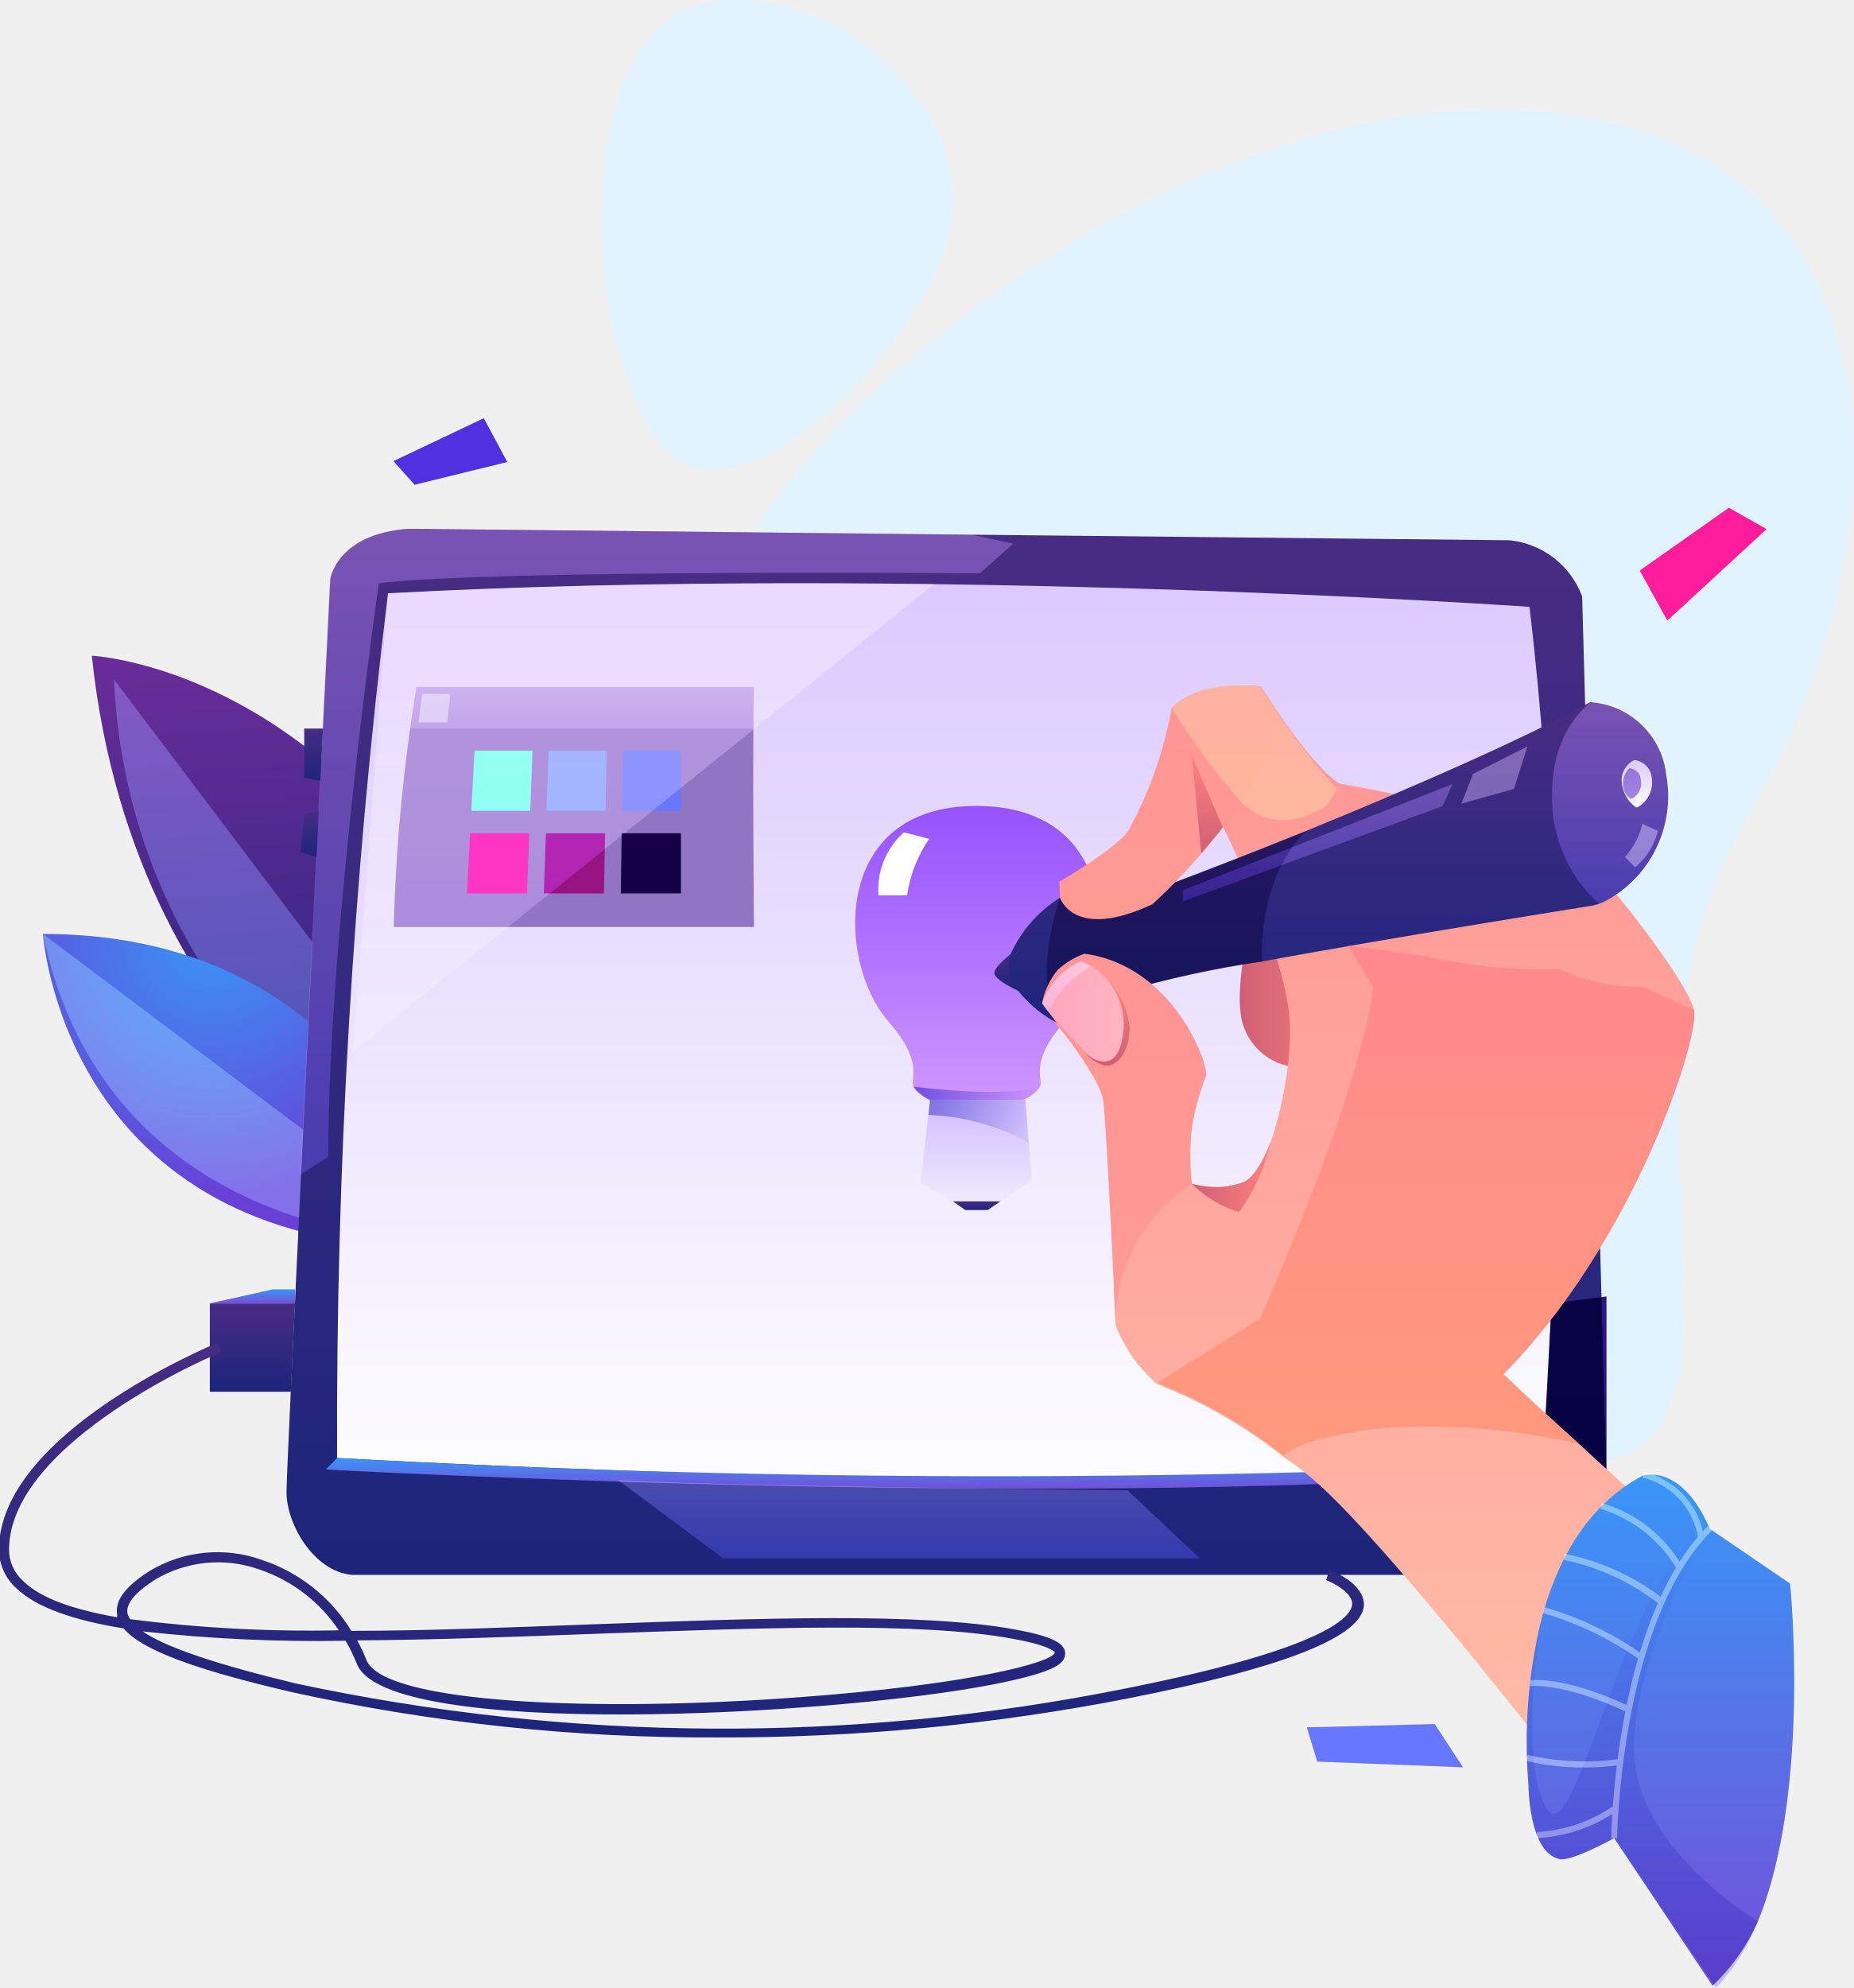
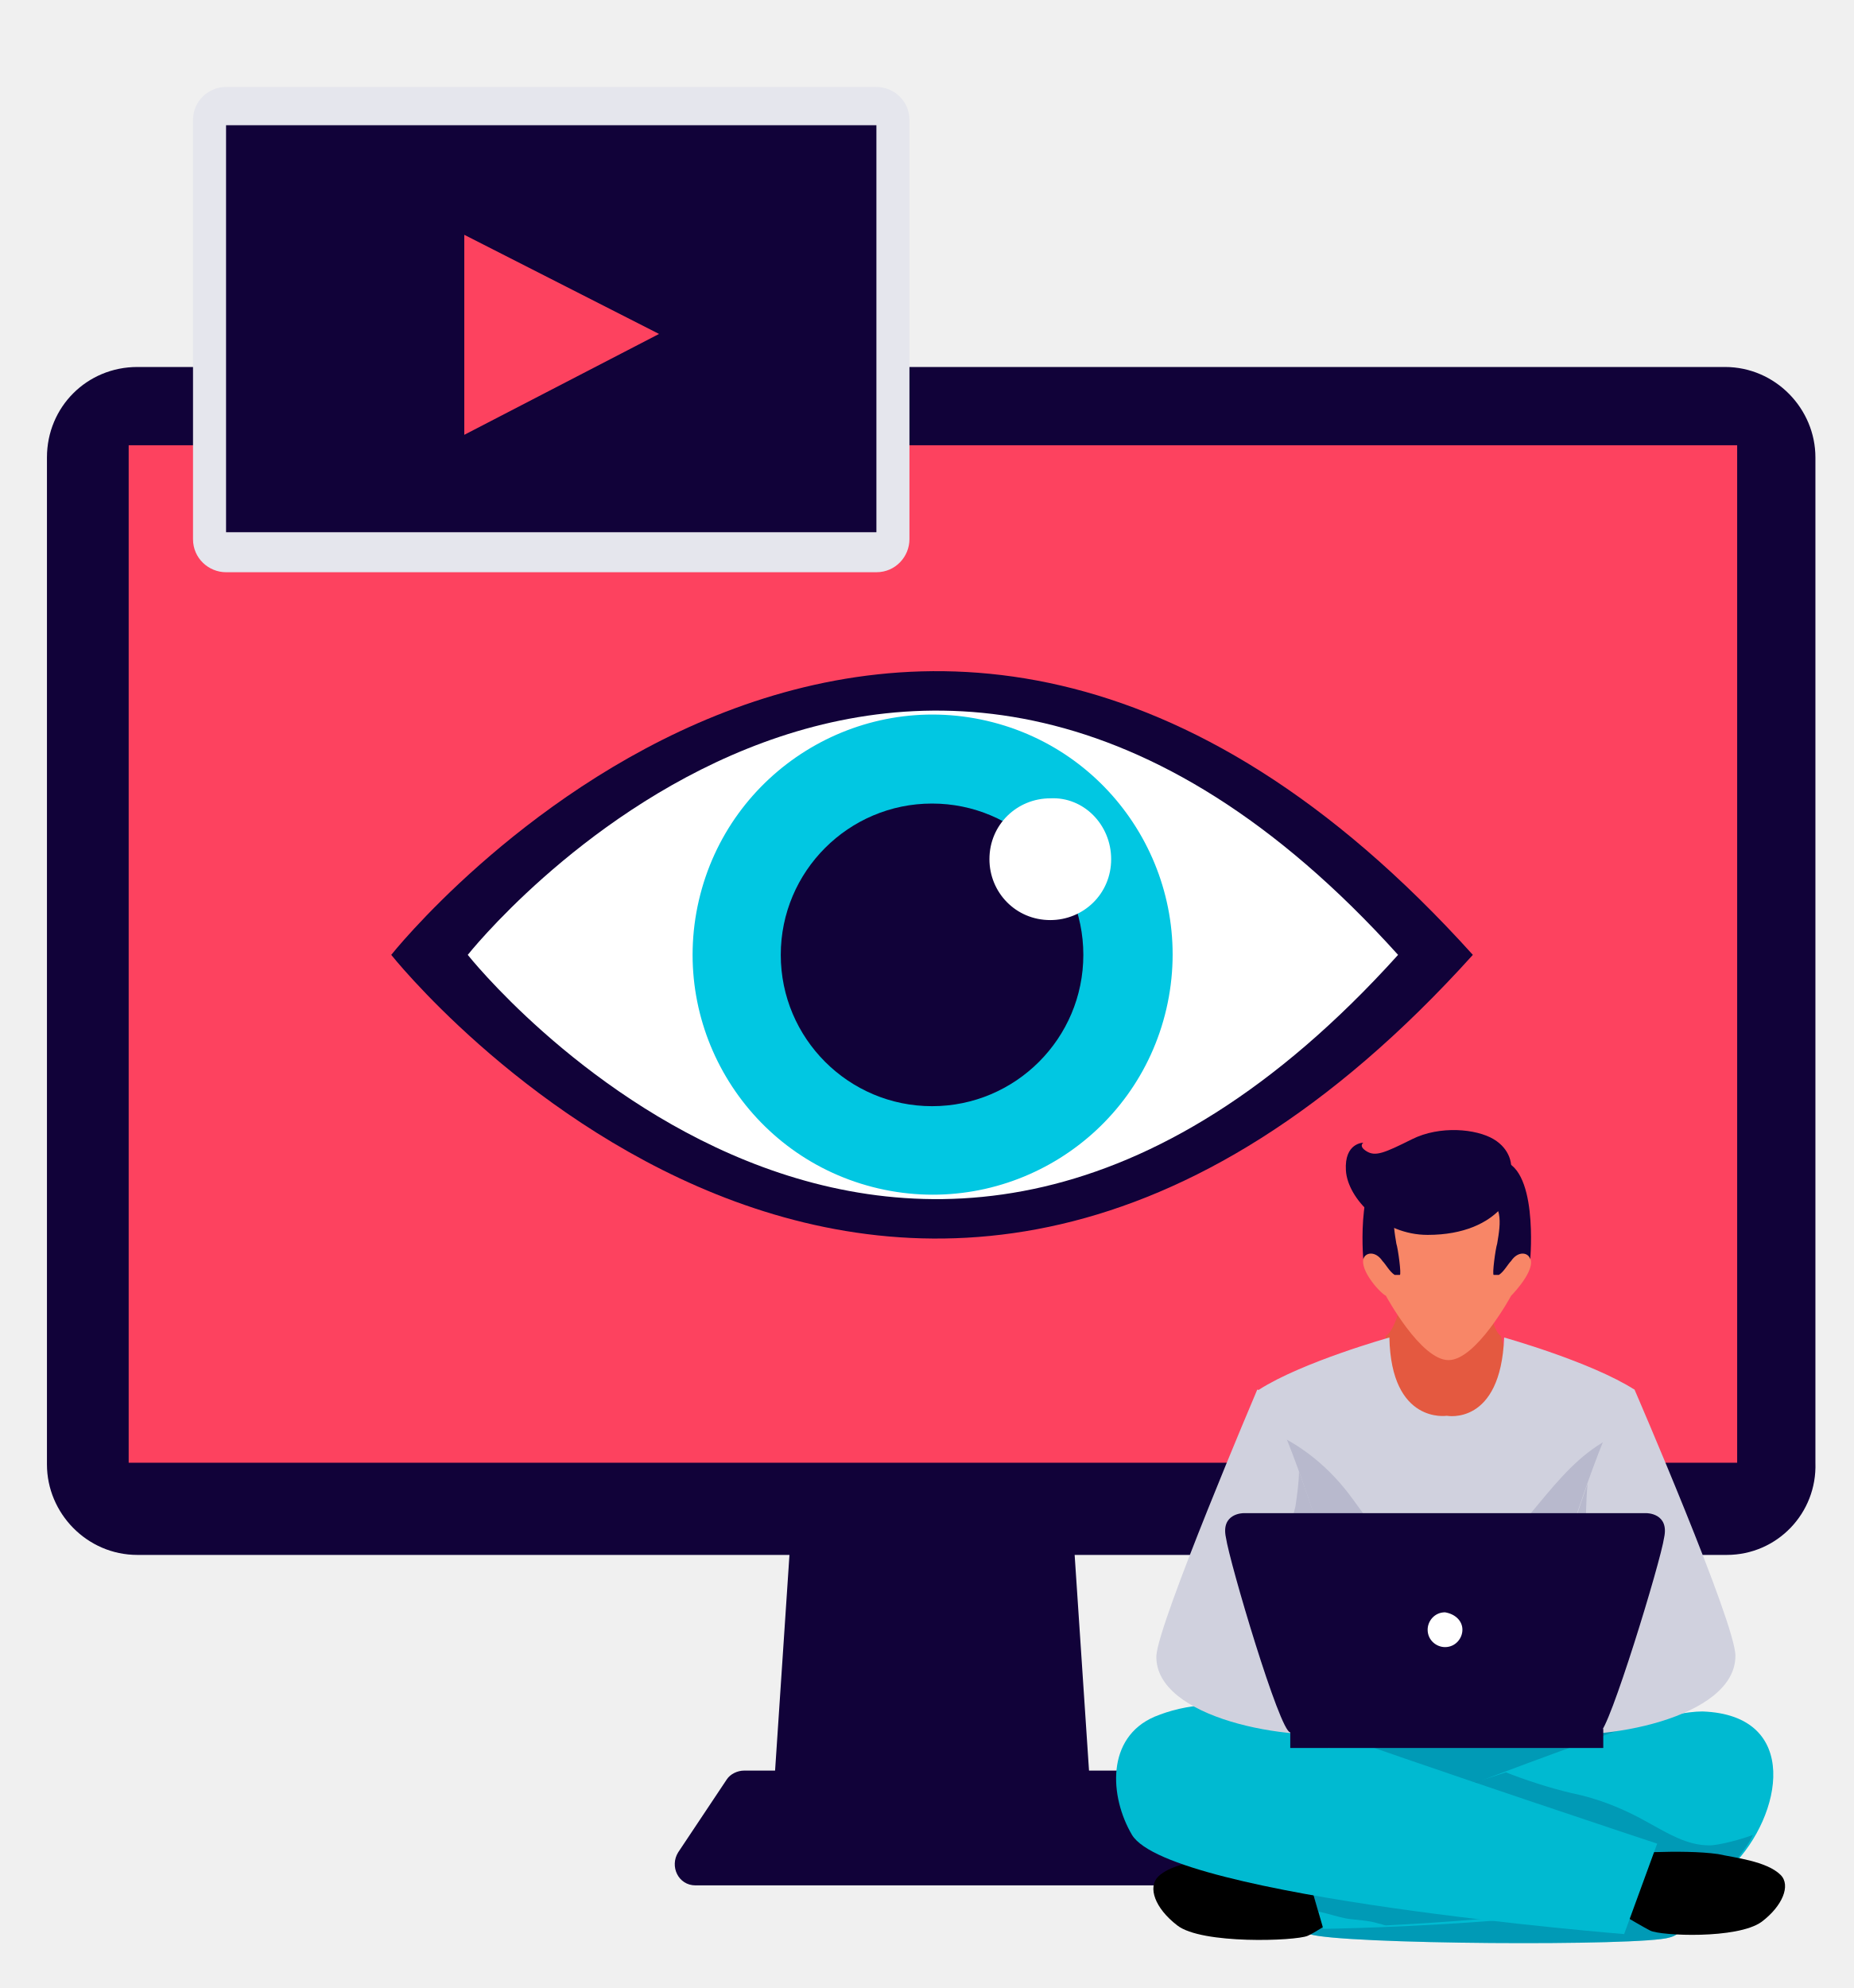
- <svg xmlns="http://www.w3.org/2000/svg" xmlns:xlink="http://www.w3.org/1999/xlink" viewBox="0 0 106.63 114.33">
-   <defs>
-     <style>.cls-1{isolation:isolate;}.cls-2{fill:#e1f3ff;}.cls-3{fill:url(#Áåçûìÿííûé_ãðàäèåíò_49);}.cls-4{fill:#bde0ff;}.cls-11,.cls-13,.cls-22,.cls-23,.cls-24,.cls-4,.cls-44,.cls-45,.cls-47,.cls-51,.cls-52,.cls-53{mix-blend-mode:soft-light;}.cls-5{fill:url(#Áåçûìÿííûé_ãðàäèåíò_29);}.cls-6{fill:url(#Áåçûìÿííûé_ãðàäèåíò_93);}.cls-7{fill:url(#Áåçûìÿííûé_ãðàäèåíò_103);}.cls-8{fill:url(#Áåçûìÿííûé_ãðàäèåíò_93-2);}.cls-9{fill:#361488;}.cls-29,.cls-37,.cls-41,.cls-49,.cls-9{mix-blend-mode:multiply;}.cls-10{fill:url(#Áåçûìÿííûé_ãðàäèåíò_93-3);}.cls-11{fill:url(#Áåçûìÿííûé_ãðàäèåíò_264);}.cls-12{fill:url(#Áåçûìÿííûé_ãðàäèåíò_96);}.cls-13{fill:url(#Áåçûìÿííûé_ãðàäèåíò_264-2);}.cls-14{fill:url(#Áåçûìÿííûé_ãðàäèåíò_96-2);}.cls-15{fill:#9275c2;}.cls-16{fill:#6effe8;}.cls-17{fill:#839fff;}.cls-18{fill:#6877ff;}.cls-19{fill:#ff1d9c;}.cls-20{fill:#981382;}.cls-21{fill:#140047;}.cls-22{fill:url(#Áåçûìÿííûé_ãðàäèåíò_264-3);}.cls-23,.cls-28{fill:#fff;}.cls-24{fill:url(#Áåçûìÿííûé_ãðàäèåíò_264-4);}.cls-25{fill:url(#Áåçûìÿííûé_ãðàäèåíò_104);}.cls-26{fill:url(#Áåçûìÿííûé_ãðàäèåíò_72);}.cls-27{fill:url(#Áåçûìÿííûé_ãðàäèåíò_93-4);}.cls-29{fill:url(#Áåçûìÿííûé_ãðàäèåíò_92);}.cls-30{fill:url(#Áåçûìÿííûé_ãðàäèåíò_93-5);}.cls-31{fill:url(#Áåçûìÿííûé_ãðàäèåíò_93-6);}.cls-32{fill:#4f31e0;}.cls-33{fill:url(#Áåçûìÿííûé_ãðàäèåíò_77);}.cls-34{fill:url(#Áåçûìÿííûé_ãðàäèåíò_93-7);}.cls-35{fill:url(#Áåçûìÿííûé_ãðàäèåíò_71);}.cls-36{fill:url(#Áåçûìÿííûé_ãðàäèåíò_93-8);}.cls-37{fill:#9a7ab3;}.cls-37,.cls-49{opacity:0.86;}.cls-38{fill:url(#Áåçûìÿííûé_ãðàäèåíò_98);}.cls-39{fill:url(#Áåçûìÿííûé_ãðàäèåíò_98-2);}.cls-40{fill:url(#Áåçûìÿííûé_ãðàäèåíò_96-3);}.cls-41{opacity:0.5;fill:url(#Áåçûìÿííûé_ãðàäèåíò_92-2);}.cls-42{fill:url(#Áåçûìÿííûé_ãðàäèåíò_80);}.cls-43{fill:url(#Áåçûìÿííûé_ãðàäèåíò_77-2);}.cls-44{fill:url(#Áåçûìÿííûé_ãðàäèåíò_264-5);}.cls-45{fill:url(#Áåçûìÿííûé_ãðàäèåíò_264-6);}.cls-46{fill:url(#Áåçûìÿííûé_ãðàäèåíò_77-3);}.cls-47{fill:url(#Áåçûìÿííûé_ãðàäèåíò_264-7);}.cls-48{fill:url(#Áåçûìÿííûé_ãðàäèåíò_103-2);}.cls-49{fill:#9a7ad9;}.cls-50{fill:url(#Áåçûìÿííûé_ãðàäèåíò_77-4);}.cls-51{fill:url(#Áåçûìÿííûé_ãðàäèåíò_264-8);}.cls-53{fill:#e1d197;}</style>
-     <linearGradient id="Áåçûìÿííûé_ãðàäèåíò_49" x1="-27.07" y1="53.76" x2="-27.07" y2="20.83" gradientTransform="translate(49.78 17.35) rotate(-4.21)" gradientUnits="userSpaceOnUse">
-       <stop offset="0" stop-color="#1c257b" />
-       <stop offset="1" stop-color="#6a2c9a" />
-     </linearGradient>
-     <radialGradient id="Áåçûìÿííûé_ãðàäèåíò_29" cx="128.8" cy="48.77" r="15.09" gradientTransform="matrix(-0.98, 0.18, 0.18, 0.98, 136.43, -13.9)" gradientUnits="userSpaceOnUse">
-       <stop offset="0" stop-color="#3996f7" />
-       <stop offset="1" stop-color="#6840d5" />
-     </radialGradient>
-     <linearGradient id="Áåçûìÿííûé_ãðàäèåíò_93" x1="61.16" y1="93.88" x2="61.16" y2="33.72" gradientUnits="userSpaceOnUse">
-       <stop offset="0" stop-color="#1c257b" />
-       <stop offset="1" stop-color="#482c83" />
-     </linearGradient>
-     <linearGradient id="Áåçûìÿííûé_ãðàäèåíò_103" x1="61.15" y1="88.41" x2="61.15" y2="36.83" gradientUnits="userSpaceOnUse">
-       <stop offset="0" stop-color="#fdfdff" />
-       <stop offset="1" stop-color="#dbcaff" />
-     </linearGradient>
-     <linearGradient id="Áåçûìÿííûé_ãðàäèåíò_93-2" x1="14.52" y1="80.04" x2="14.52" y2="74.96" xlink:href="#Áåçûìÿííûé_ãðàäèåíò_93" />
-     <linearGradient id="Áåçûìÿííûé_ãðàäèåíò_93-3" x1="45.9" y1="103.21" x2="45.9" y2="80.52" xlink:href="#Áåçûìÿííûé_ãðàäèåíò_93" />
-     <linearGradient id="Áåçûìÿííûé_ãðàäèåíò_264" x1="44.54" y1="70.85" x2="44.54" y2="33.72" gradientUnits="userSpaceOnUse">
-       <stop offset="0" stop-color="#b9acf4" />
-       <stop offset="1" stop-color="#e1d1f5" />
-     </linearGradient>
-     <linearGradient id="Áåçûìÿííûé_ãðàäèåíò_96" x1="60.83" y1="88.89" x2="60.83" y2="87.14" gradientUnits="userSpaceOnUse">
-       <stop offset="0" stop-color="#744fd8" />
-       <stop offset="1" stop-color="#3996f7" />
-     </linearGradient>
-     <linearGradient id="Áåçûìÿííûé_ãðàäèåíò_264-2" x1="59.01" y1="92.92" x2="59.01" y2="88.41" xlink:href="#Áåçûìÿííûé_ãðàäèåíò_264" />
-     <linearGradient id="Áåçûìÿííûé_ãðàäèåíò_96-2" x1="14.52" y1="74.96" x2="14.52" y2="74.15" xlink:href="#Áåçûìÿííûé_ãðàäèåíò_96" />
-     <linearGradient id="Áåçûìÿííûé_ãðàäèåíò_264-3" x1="33.48" y1="41.9" x2="33.48" y2="39.51" xlink:href="#Áåçûìÿííûé_ãðàäèåíò_264" />
-     <linearGradient id="Áåçûìÿííûé_ãðàäèåíò_264-4" x1="43.74" y1="63.8" x2="43.74" y2="36.84" xlink:href="#Áåçûìÿííûé_ãðàäèåíò_264" />
-     <linearGradient id="Áåçûìÿííûé_ãðàäèåíò_104" x1="56.15" y1="69.09" x2="56.15" y2="63.25" gradientUnits="userSpaceOnUse">
-       <stop offset="0" stop-color="#efeaff" />
-       <stop offset="1" stop-color="#d1bbff" />
-     </linearGradient>
-     <linearGradient id="Áåçûìÿííûé_ãðàäèåíò_72" x1="62.92" y1="66.54" x2="62.92" y2="49.64" gradientUnits="userSpaceOnUse">
-       <stop offset="0" stop-color="#cf95ff" />
-       <stop offset="1" stop-color="#9552ff" />
-     </linearGradient>
-     <linearGradient id="Áåçûìÿííûé_ãðàäèåíò_93-4" x1="56.17" y1="69.59" x2="56.17" y2="69.09" xlink:href="#Áåçûìÿííûé_ãðàäèåíò_93" />
-     <linearGradient id="Áåçûìÿííûé_ãðàäèåíò_92" x1="59.26" y1="67.37" x2="66.48" y2="67.37" gradientUnits="userSpaceOnUse">
-       <stop offset="0" stop-color="#8b8be0" />
-       <stop offset="1" stop-color="#fff" />
-     </linearGradient>
-     <linearGradient id="Áåçûìÿííûé_ãðàäèåíò_93-5" x1="18.04" y1="44.9" x2="18.04" y2="41.9" xlink:href="#Áåçûìÿííûé_ãðàäèåíò_93" />
-     <linearGradient id="Áåçûìÿííûé_ãðàäèåíò_93-6" x1="17.82" y1="49.29" x2="17.82" y2="46.63" xlink:href="#Áåçûìÿííûé_ãðàäèåíò_93" />
-     <linearGradient id="Áåçûìÿííûé_ãðàäèåíò_77" x1="78.04" y1="58.3" x2="84.89" y2="58.3" gradientUnits="userSpaceOnUse">
-       <stop offset="0" stop-color="#cf6074" />
-       <stop offset="1" stop-color="#ff817f" />
-     </linearGradient>
-     <linearGradient id="Áåçûìÿííûé_ãðàäèåíò_93-7" x1="64.62" y1="60.31" x2="64.62" y2="58.01" xlink:href="#Áåçûìÿííûé_ãðàäèåíò_93" />
-     <linearGradient id="Áåçûìÿííûé_ãðàäèåíò_71" x1="86.81" y1="116.9" x2="86.81" y2="42.73" gradientUnits="userSpaceOnUse">
-       <stop offset="0.02" stop-color="#ffc2a9" />
-       <stop offset="1" stop-color="#ff9595" />
-     </linearGradient>
-     <linearGradient id="Áåçûìÿííûé_ãðàäèåíò_93-8" x1="83.73" y1="62.81" x2="83.73" y2="43.63" xlink:href="#Áåçûìÿííûé_ãðàäèåíò_93" />
-     <linearGradient id="Áåçûìÿííûé_ãðàäèåíò_98" x1="74.03" y1="56.15" x2="74.03" y2="42.7" gradientUnits="userSpaceOnUse">
-       <stop offset="0.02" stop-color="#ff9a93" />
-       <stop offset="1" stop-color="#ff9595" />
-     </linearGradient>
-     <linearGradient id="Áåçûìÿííûé_ãðàäèåíò_98-2" x1="71.38" y1="79.18" x2="71.38" y2="58.13" xlink:href="#Áåçûìÿííûé_ãðàäèåíò_98" />
-     <linearGradient id="Áåçûìÿííûé_ãðàäèåíò_96-3" x1="102.24" y1="117.49" x2="102.24" y2="88.03" xlink:href="#Áåçûìÿííûé_ãðàäèåíò_96" />
-     <linearGradient id="Áåçûìÿííûé_ãðàäèåíò_92-2" x1="101.19" y1="117.62" x2="101.19" y2="91.15" xlink:href="#Áåçûìÿííûé_ãðàäèåíò_92" />
-     <linearGradient id="Áåçûìÿííûé_ãðàäèåíò_80" x1="88.73" y1="87.05" x2="88.73" y2="57.72" gradientUnits="userSpaceOnUse">
-       <stop offset="0.02" stop-color="#ff997c" />
-       <stop offset="1" stop-color="#ff898e" />
-     </linearGradient>
-     <linearGradient id="Áåçûìÿííûé_ãðàäèåíò_77-2" x1="75.28" y1="70.91" x2="79.86" y2="70.91" xlink:href="#Áåçûìÿííûé_ãðàäèåíò_77" />
-     <linearGradient id="Áåçûìÿííûé_ãðàäèåíò_264-5" x1="66.66" y1="61.51" x2="71.38" y2="61.51" xlink:href="#Áåçûìÿííûé_ãðàäèåíò_264" />
-     <linearGradient id="Áåçûìÿííûé_ãðàäèåíò_264-6" x1="68.08" y1="61.46" x2="68.08" y2="58.59" xlink:href="#Áåçûìÿííûé_ãðàäèåíò_264" />
-     <linearGradient id="Áåçûìÿííûé_ãðàäèåíò_77-3" x1="70.4" y1="64.54" x2="70.4" y2="59.46" xlink:href="#Áåçûìÿííûé_ãðàäèåíò_77" />
-     <linearGradient id="Áåçûìÿííûé_ãðàäèåíò_264-7" x1="99.35" y1="55.27" x2="99.35" y2="43.63" xlink:href="#Áåçûìÿííûé_ãðàäèåíò_264" />
-     <linearGradient id="Áåçûìÿííûé_ãðàäèåíò_103-2" x1="100.87" y1="49.76" x2="100.87" y2="47" xlink:href="#Áåçûìÿííûé_ãðàäèåíò_103" />
-     <linearGradient id="Áåçûìÿííûé_ãðàäèåíò_77-4" x1="76.17" y1="52.36" x2="76.17" y2="46.74" xlink:href="#Áåçûìÿííûé_ãðàäèåíò_77" />
-     <linearGradient id="Áåçûìÿííûé_ãðàäèåíò_264-8" x1="75.8" y1="51.84" x2="75.8" y2="45.09" xlink:href="#Áåçûìÿííûé_ãðàäèåíò_264" />
-   </defs>
-   <g class="cls-1">
-     <g id="Layer_1" data-name="Layer 1">
-       <path class="cls-2" d="M102.67,84.48C96.94,97.89,47.16,65.26,45.15,48.05S79.79,1.9,102.78,11.47c13,5.39,13.43,23.79,4.49,38.77C99.72,62.89,105.74,77.28,102.67,84.48Z" transform="translate(-6.72 -3.29)" />
-       <path class="cls-2" d="M47.54,3.42c-7.93,1.3-7.46,18.92-3,25.21s16.56-6.56,17-13.24S54.29,2.3,47.54,3.42Z" transform="translate(-6.72 -3.29)" />
-       <path class="cls-3" d="M32.25,72.54S14.52,64.79,12,41c0,0,18.76.86,26.78,28.63Z" transform="translate(-6.72 -3.29)" />
-       <path class="cls-4" d="M13.28,42.37,34.16,70l-4.78-.17A33.92,33.92,0,0,1,13.28,42.37Z" transform="translate(-6.72 -3.29)" />
-       <path class="cls-5" d="M32.43,74.49S28.58,57,9.19,57c0,0,1.14,17.2,21,18Z" transform="translate(-6.72 -3.29)" />
-       <path class="cls-4" d="M9.19,57,32.43,74.49l-3-.09S12.65,73.81,9.19,57Z" transform="translate(-6.72 -3.29)" />
-       <path class="cls-6" d="M99.12,88s0,5.86-5.57,5.86H26.94c-2.19-.22-3.74-2.93-3.74-4.76,0-.71.38-8.75.84-18.33.74-15.15,1.68-34.16,1.68-34.16s.35-2.62,4.52-2.91l32.39.34,30.92.32a5,5,0,0,1,4.18,3.23Z" transform="translate(-6.72 -3.29)" />
-       <path class="cls-7" d="M26.11,87.14s47,2.64,69.35.3c0,0,2.08-25.51-.76-49.25,0,0-35.07-2.44-65.66-.78A395,395,0,0,0,26.11,87.14Z" transform="translate(-6.72 -3.29)" />
-       <polygon class="cls-8" points="16.97 74.96 12.07 74.96 12.07 80.04 16.73 80.04 16.97 74.96" />
-       <path class="cls-9" d="M87.11,88.43l2.45,5.45h4s4.88.28,5.57-5.86V77.85l-3.16.4-.5,9.19Z" transform="translate(-6.72 -3.29)" />
-       <path class="cls-10" d="M48,103.21a111.23,111.23,0,0,1-24.42-2.59c-5.67-1.31-8.72-2.45-9.75-3.68-2.84-.46-5-1.19-6.17-2.31a3,3,0,0,1-1-2.21c0-6.64,12.05-11.69,12.56-11.9l.23.54c-.13,0-12.21,5.11-12.21,11.36a2.41,2.41,0,0,0,.81,1.79c1,1,2.91,1.65,5.41,2.09l0-.14c-.14-.82.45-1.62,1.86-2.52A7.57,7.57,0,0,1,21.78,93a9.53,9.53,0,0,1,5.15,4.08c4.36,0,9.08-.2,13.75-.37,9.78-.36,19-.7,24.42.29,2,.36,2.89.77,2.89,1.36s-.48,1.07-4.08,1.79C54.47,102,29,103.32,27.26,99a10.54,10.54,0,0,0-.66-1.35,90.47,90.47,0,0,1-11.68-.54c1.34.92,4.26,1.9,8.83,3a117.36,117.36,0,0,0,47.69.29c11.66-2.32,13-4.15,13.06-4.83S83.37,94.3,83,94.16l.18-.56c.09,0,2,.69,2,2-.11,1.82-4.54,3.58-13.54,5.36A121.07,121.07,0,0,1,48,103.21ZM27.27,97.63a10.62,10.62,0,0,1,.53,1.13c1,2.52,13.28,3,24.86,2.14,9.81-.72,14.6-2,14.74-2.57,0,0-.14-.38-2.4-.79-5.34-1-14.55-.63-24.29-.28C36.15,97.43,31.55,97.6,27.27,97.63ZM14.21,96.41a81.27,81.27,0,0,0,12,.64,8.93,8.93,0,0,0-4.63-3.52,7.09,7.09,0,0,0-5.93.6c-1.16.74-1.69,1.39-1.6,1.93A1,1,0,0,0,14.21,96.41Z" transform="translate(-6.72 -3.29)" />
-       <path class="cls-11" d="M65,34.55l-1.9,1.71s-27.9-.23-34.59.57c0,0-2.91,20.31-2.91,33l-1.59,1v-.06c.74-15.15,1.68-34.16,1.68-34.16s.35-2.62,4.52-2.91l32.39.34Z" transform="translate(-6.72 -3.29)" />
-       <path class="cls-12" d="M26.11,87.14l-.65.66s44.85,2.48,70.73,0l-.73-.34A682.91,682.91,0,0,1,26.11,87.14Z" transform="translate(-6.72 -3.29)" />
-       <path class="cls-13" d="M42.27,88.41l6.06,4.51H75.75L71.58,89S47.07,88.74,42.27,88.41Z" transform="translate(-6.72 -3.29)" />
-       <polygon class="cls-14" points="12.07 74.96 15.69 74.15 16.97 74.15 16.97 74.96 12.07 74.96" />
-       <path class="cls-15" d="M30.68,42.8a99.66,99.66,0,0,0-1.31,13.8H50.09s-.1-10.18,0-13.8Z" transform="translate(-6.72 -3.29)" />
-       <polygon class="cls-16" points="30.5 46.63 27.11 46.63 27.3 43.17 30.63 43.17 30.5 46.63" />
-       <polygon class="cls-17" points="34.83 46.63 31.44 46.63 31.56 43.17 34.9 43.17 34.83 46.63" />
-       <polygon class="cls-18" points="39.17 46.63 35.78 46.63 35.83 43.17 39.17 43.17 39.17 46.63" />
-       <polygon class="cls-19" points="30.32 51.38 26.86 51.38 27.04 47.92 30.45 47.92 30.32 51.38" />
-       <polygon class="cls-20" points="34.74 51.38 31.28 51.38 31.4 47.92 34.81 47.92 34.74 51.38" />
-       <polygon class="cls-21" points="39.17 51.38 35.71 51.38 35.76 47.92 39.17 47.92 39.17 51.38" />
-       <polygon class="cls-22" points="23.6 41.9 43.33 41.9 43.37 39.51 23.96 39.51 23.6 41.9" />
-       <polygon class="cls-23" points="24.07 41.54 24.29 39.91 25.9 39.91 25.73 41.54 24.07 41.54" />
-       <path class="cls-24" d="M27,63.8,60.45,36.88s-16-.27-31.41.53C29,37.41,27.7,55.41,27,63.8Z" transform="translate(-6.72 -3.29)" />
-       <polygon class="cls-25" points="52.95 68.04 53.5 63.25 58.98 63.25 59.35 67.85 57.54 69.09 54.81 69.09 52.95 68.04" />
-       <path class="cls-26" d="M62.87,49.64c-8.36,0-8,9-5.06,12.38,2.1,2.38,1.24,3.3,1.45,3.76s1,.76,1,.76h5.29a2,2,0,0,0,1-.76c.2-.46-.68-1.4,1.44-3.76C71,58.58,71.37,49.64,62.87,49.64Z" transform="translate(-6.72 -3.29)" />
-       <polygon class="cls-27" points="54.81 69.09 55.53 69.59 56.82 69.59 57.54 69.09 54.81 69.09" />
-       <path class="cls-28" d="M57.25,54.78H58.9a7.61,7.61,0,0,1,1.27-3.25l-1.46-.37A4.42,4.42,0,0,0,57.25,54.78Z" transform="translate(-6.72 -3.29)" />
-       <path class="cls-23" d="M66.75,60.61l.93.5a7.45,7.45,0,0,0,1.75-4.75H68.12A6.5,6.5,0,0,1,66.75,60.61Z" transform="translate(-6.72 -3.29)" />
-       <path class="cls-29" d="M59.26,65.78s5.11.69,7.22,0a1.41,1.41,0,0,1-.78.76L65.89,69a13,13,0,0,0-5.76-1.59l.09-.83A2.78,2.78,0,0,1,59.26,65.78Z" transform="translate(-6.72 -3.29)" />
-       <polygon class="cls-30" points="18.58 41.9 17.5 41.9 17.5 44.73 18.43 44.9 18.58 41.9" />
-       <polygon class="cls-31" points="18.34 46.63 17.5 46.87 17.29 49 18.21 49.29 18.34 46.63" />
-       <polygon class="cls-19" points="94.32 32.81 99.45 29.2 101.62 30.43 95.91 35.69 94.32 32.81" />
-       <polygon class="cls-32" points="22.63 26.52 27.83 24.05 29.18 26.57 23.85 27.88 22.63 26.52" />
-       <polygon class="cls-18" points="75.17 99.34 82.53 99.15 84.16 101.64 75.77 101.31 75.17 99.34" />
-       <path class="cls-33" d="M79.7,51.92s-2,6.82-1.62,9.61a3.52,3.52,0,0,0,3.41,3.15l3.4-8.53Z" transform="translate(-6.72 -3.29)" />
-       <path class="cls-34" d="M65.06,58s-1.22.89-1.14,1.29,1.4,1,1.4,1Z" transform="translate(-6.72 -3.29)" />
-       <path class="cls-35" d="M107,94.47l-1.32,22.43S87.42,92.46,81.92,88.09c-.47-.38-.93-.72-1.35-1a28.36,28.36,0,0,0-7.29-4.2,8.48,8.48,0,0,1-2.36-3.32c-.18-.7-.18-10.83-.76-13.1S66.9,61.83,66.67,61a2.37,2.37,0,0,1,1.74-2.39c1-.18,6.12,1.34,7.69,6.53a12,12,0,0,0-1,2.56,10,10,0,0,0,.17,3.66,10.4,10.4,0,0,0,3.09.18c.93-.23,2.68-5.35,2.56-9.32S77,50.7,77,50.7L74.12,44s3.32-1.58,5.13-1.23c0,0,2.85,4.6,4.54,5.59,0,0,3.76.64,5.91,1.28a10.4,10.4,0,0,1,4.75,2.16,8,8,0,0,1,3.49,1c1.11.88,5.94,7,6.23,8.63v.1c.14,2-3.61,13.29-11,20.75,0,0,1.76,1.69,4.33,4h0C100.17,88.77,103.67,91.85,107,94.47Z" transform="translate(-6.72 -3.29)" />
-       <path class="cls-36" d="M99.09,55.1h0a2.91,2.91,0,0,1-1,.31s-10.83,1.72-18.76,3.17h0a58.66,58.66,0,0,0-8.12,1.77,3.4,3.4,0,0,0-1.11,1,2.78,2.78,0,0,0-.53,1.46,7,7,0,0,1-4.25-2.5,2.18,2.18,0,0,1-.49-2.1,7.45,7.45,0,0,1,2.86-3.29h0a6.92,6.92,0,0,1,1.64-.78s0,.13,0,.31c.07.38.28,1,.84,1,.41,0,5.56-1.9,11.57-4.33h0c5.87-2.39,12.57-5.3,16.46-7.45a4.71,4.71,0,0,1,4.37,4.19A6.84,6.84,0,0,1,99.09,55.1Z" transform="translate(-6.72 -3.29)" />
-       <path class="cls-37" d="M79.33,58.59h0a58.66,58.66,0,0,0-8.12,1.77,3.4,3.4,0,0,0-1.11,1L67.48,62c-1.35-2.81.21-7.08.21-7.08h0l1.68-.47c.07.38.28,1,.84,1,.41,0,5.56-1.9,11.57-4.33C78.93,54.14,79.33,58.59,79.33,58.59Z" transform="translate(-6.72 -3.29)" />
-       <path class="cls-38" d="M67.69,54.91s.78,2.52,5.32.38c0,0,6.12-5.4,7.36-10.81l-1.13-1.7s-3.36-.54-5.12,1.22a23.26,23.26,0,0,1-2.46,7c-.58,1-4,3-4,3Z" transform="translate(-6.72 -3.29)" />
-       <path class="cls-39" d="M66.66,61s3.3,4.22,3.5,5.42.72,12.75.72,12.75a9.65,9.65,0,0,1,4.4-7.8,14.89,14.89,0,0,1,0-3.23,15.48,15.48,0,0,1,.82-3c.14-.69-1.9-6.32-7-7a4.54,4.54,0,0,0-1.54.93A4.3,4.3,0,0,0,66.66,61Z" transform="translate(-6.72 -3.29)" />
-       <path class="cls-40" d="M107.84,113.79a11.47,11.47,0,0,1-2.61,3.7L99.57,109s-2.43,1.35-3.12,1.21c-1.81-.35-1.81-4.28-1.81-4.28a29.84,29.84,0,0,1,.72-9.41.1.1,0,0,0,0,0c.85-3.3,2.56-6.63,5.86-8.37,0,0,2.23-.74,3.85,3.06l4.62,3.15S110.91,106.3,107.84,113.79Z" transform="translate(-6.72 -3.29)" />
-       <path class="cls-41" d="M107.84,113.78h0a11.81,11.81,0,0,1-2.41,3.83L99.57,109s-2.43,1.35-3.12,1.21c-1.81-.35-1.81-4.28-1.81-4.28a29.84,29.84,0,0,1,.72-9.41c-.09.59-1.3,8.25.37,10.81s4.66-14.33,9.35-16.16c0,0-4.76,7.83-4.34,13.25S107.84,113.78,107.84,113.78Z" transform="translate(-6.72 -3.29)" />
-       <path class="cls-42" d="M93.2,82.33s1.76,1.69,4.33,4h0a38.12,38.12,0,0,0-11.41-.9c-3.83.45-5.13,1.2-5.55,1.58a28.36,28.36,0,0,0-7.29-4.2l5.91-3.67s5.7-12.64,6.52-19.07l-1.44-2.39,4.35.58a30,30,0,0,0,7.83.76,9.52,9.52,0,0,0,4.73,1l3,1.37v.1C104.32,63.53,100.57,74.87,93.2,82.33Z" transform="translate(-6.72 -3.29)" />
-       <path class="cls-43" d="M75.28,71.38A6.67,6.67,0,0,0,78,73a11.35,11.35,0,0,0,1.82-4.07s-.67,1.89-1.52,2.32A4.87,4.87,0,0,1,75.28,71.38Z" transform="translate(-6.72 -3.29)" />
-       <path class="cls-44" d="M66.66,61s2.68,3.41,3.47,3.41c1.06,0,1.66-1.6.92-3.72a3.84,3.84,0,0,0-2.11-2.11S67.57,58.83,66.66,61Z" transform="translate(-6.72 -3.29)" />
-       <path class="cls-45" d="M67,61.46a6,6,0,0,1,2.48-2.58l-.56-.29A4.1,4.1,0,0,0,66.66,61Z" transform="translate(-6.72 -3.29)" />
-       <path class="cls-46" d="M70.24,59.46a3.75,3.75,0,0,1,1.07,3.36c-.3,2.21-1.66,1.5-2.21,1a2.45,2.45,0,0,0,1.19.76c.61.08,1.4-.69,1.41-2.2A4.73,4.73,0,0,0,70.24,59.46Z" transform="translate(-6.72 -3.29)" />
-       <path class="cls-47" d="M99.09,55.1h0l-.4.16A8.19,8.19,0,0,1,96,48.9c0-3.8,2.3-5.27,2.3-5.27a4.71,4.71,0,0,1,4.37,4.19A6.84,6.84,0,0,1,99.09,55.1Z" transform="translate(-6.72 -3.29)" />
-       <path class="cls-48" d="M100.91,49.72h0l-.09,0A2,2,0,0,1,100,48.2a1.29,1.29,0,0,1,.73-1.2,1.12,1.12,0,0,1,1,1A1.64,1.64,0,0,1,100.91,49.72Z" transform="translate(-6.72 -3.29)" />
-       <path class="cls-49" d="M100.57,49.23h0l-.06,0a1,1,0,0,1-.43-.88,1.21,1.21,0,0,1,.36-.88.7.7,0,0,1,.66.63A1,1,0,0,1,100.57,49.23Z" transform="translate(-6.72 -3.29)" />
-       <path class="cls-50" d="M77.06,50.87l-1.78-4.13.54,5.62S76.46,51.63,77.06,50.87Z" transform="translate(-6.72 -3.29)" />
-       <polygon class="cls-51" points="68.04 51.2 83.56 45.09 82.98 46.36 68.04 51.84 68.04 51.2" />
-       <polygon class="cls-23" points="84.06 46.22 84.73 44.51 87.86 42.93 87.09 45.37 84.06 46.22" />
-       <path class="cls-23" d="M101.19,50.67a4.3,4.3,0,0,1-1,1.91l.59.59a4,4,0,0,0,1.31-2.1Z" transform="translate(-6.72 -3.29)" />
-       <g class="cls-52">
-         <path class="cls-28" d="M104.4,91.73a4.28,4.28,0,0,0-3.2-3.47l.07-.34a4.64,4.64,0,0,1,3.47,3.75Z" transform="translate(-6.72 -3.29)" />
-         <path class="cls-28" d="M103.17,93.51a7.74,7.74,0,0,0-4.39-3.45l.08-.33a7.93,7.93,0,0,1,4.62,3.61Z" transform="translate(-6.72 -3.29)" />
-         <path class="cls-28" d="M102.12,95.51A13.26,13.26,0,0,0,96.68,93l.06-.35a13.64,13.64,0,0,1,5.61,2.55Z" transform="translate(-6.72 -3.29)" />
-         <path class="cls-28" d="M101.08,98.77a18.63,18.63,0,0,0-5.6-2.71l.09-.34a19.15,19.15,0,0,1,5.72,2.77Z" transform="translate(-6.72 -3.29)" />
-         <path class="cls-28" d="M100.32,101.77c-3.68-1.75-5.56-1.51-5.58-1.51l0-.34c.08,0,2-.27,5.78,1.54Z" transform="translate(-6.72 -3.29)" />
-         <path class="cls-28" d="M97.9,104.94a14.46,14.46,0,0,1-3.4-.38l.09-.34a14.92,14.92,0,0,0,5.3.23l0,.35A14.85,14.85,0,0,1,97.9,104.94Z" transform="translate(-6.72 -3.29)" />
-         <path class="cls-28" d="M95.19,109h-.07v-.35a8.54,8.54,0,0,0,4.35-1.46l.18.3A9,9,0,0,1,95.19,109Z" transform="translate(-6.72 -3.29)" />
-         <path class="cls-28" d="M99.74,109H99.4c0-.12.18-12.56,5.55-17.94l.25.25C99.93,96.55,99.75,108.85,99.74,109Z" transform="translate(-6.72 -3.29)" />
+ <svg xmlns="http://www.w3.org/2000/svg" version="1.1" id="Layer_1" x="0px" y="0px" viewBox="0 0 106.6 114.3" style="enable-background:new 0 0 106.6 114.3;" xml:space="preserve">
+   <style type="text/css">
+ 	.st0{fill:#110239;}
+ 	.st1{fill:#FD425F;}
+ 	.st2{fill:#616161;}
+ 	.st3{fill:#00BAD1;}
+ 	.st4{opacity:0.32;fill:#00547A;}
+ 	.st5{fill:#E45940;}
+ 	.st6{fill:#F88667;}
+ 	.st7{fill:#D0D1DE;}
+ 	.st8{fill:#B8B9CD;}
+ 	.st9{fill:#FFFFFF;}
+ 	.st10{fill:#01C7E2;}
+ 	.st11{fill:#E5E6ED;}
+ </style>
+   <g>
+     <g>
+       <polygon class="st0" points="62.9,105.9 44.3,105.9 45.8,83.4 61.4,83.4   " />
+       <path class="st0" d="M65.4,102.3c-0.2-0.3-0.6-0.5-1-0.5H54h-0.9H42.8c-0.4,0-0.8,0.2-1,0.5l-2.8,4.2c-0.5,0.8,0,1.9,1,1.9h13.1    H54h13.1c1,0,1.6-1.1,1-1.9L65.4,102.3z" />
+       <path class="st0" d="M99.3,89.4H7.9c-2.9,0-5.2-2.4-5.2-5.2V26.3c0-2.9,2.3-5.2,5.2-5.2h91.3c2.9,0,5.2,2.4,5.2,5.2v57.8    C104.5,87,102.2,89.4,99.3,89.4z" />
+       <rect x="7.4" y="25.6" class="st1" width="92.5" height="58.5" />
+     </g>
+     <g>
+       <path class="st2" d="M87.8,101.5c-10.7-2-23.3-4.4-23.3-0.2c0,3.9,4.7,7,8.8,8.9c2.2-0.9,4.7-1,7.1-1.4c4.2-0.7,8.3,0,12.5,0    c4.4-1.8,6.7-5,6.7-5S96,103,87.8,101.5z" />
+       <path class="st3" d="M78.7,108.9c0.3,0.2-3.8,2.1-3.4,2.3c1.8,0.6,19.1,0.7,20.7,0.2c2.7-0.7-5.1-4.1-2.4-4.7    c4.5-3.2,7-7.3,4.6-7.9c-2.7-0.6-7,0.9-9.8,1.2c-2.1,0.2-3.3,0.4-5.3-0.3L76.2,99c-6.9,1.4-8.4,3.9-8.4,3.8c0,1,5.1,3,9.6,5.4    C77.8,108.4,78.3,108.6,78.7,108.9z" />
+       <path class="st4" d="M78.7,108.9c0.3,0.2-3.8,2.1-3.4,2.3c1.8,0.6,19.1,0.7,20.7,0.2c2.7-0.7-5.1-4.1-2.4-4.7    c4.5-3.2,7-7.3,4.6-7.9c-2.7-0.6-7,0.9-9.8,1.2c-2.1,0.2-3.3,0.4-5.3-0.3L76.2,99c-6.9,1.4-8.4,3.9-8.4,3.8c0,1,5.1,3,9.6,5.4    C77.8,108.4,78.3,108.6,78.7,108.9z" />
+       <path d="M76.1,106.3l2.2,3c0,0-2.4,1.7-3.1,2c-0.7,0.3-6.1,0.5-7.5-0.6c-1.3-1-1.7-2.2-1.1-2.8c0.8-0.8,2.8-1,3.8-1.1    C72.8,106.4,76.1,106.3,76.1,106.3z" />
+       <path class="st3" d="M74.8,106.4l1.3,4.5c0,0,21.3-0.3,23.5-3.6c2.9-2.9,4-8.7-1.7-8.9c-0.9,0-2.3,0.3-3.7,0.7    C86.3,101.8,74.8,106.4,74.8,106.4z" />
+       <path class="st4" d="M98.3,106.1c-1.3,0-2.4-0.7-3.5-1.3c-1.4-0.8-2.9-1.4-4.4-1.7c-1.3-0.3-2.8-0.8-3.8-1.2    c-6.2,2-11.8,4.5-11.8,4.5l1,3.5c0.5,0.1,1.1,0.3,1.6,0.4c0.6,0.1,1.3,0.1,1.9,0.3c0.1,0,0.3,0.1,0.4,0.1    c6.1-0.3,18.4-1.3,20.1-3.7c0.3-0.4,0.8-1,1-1.5C100.3,105.7,98.9,106.1,98.3,106.1z" />
+       <path d="M93.1,106.6l-1.8,2.3c0,0,3,1.8,3.6,2.1c0.6,0.3,5,0.5,6.4-0.5c1.2-0.9,1.7-2.1,1.1-2.7c-0.8-0.8-2.7-1-3.6-1.2    C96.7,106.3,93.1,106.6,93.1,106.6z" />
+       <path class="st3" d="M95.3,106l-1.9,5.2c0,0-26.1-2.1-28.3-5.7c-1.3-2.2-1.5-5.6,1.3-6.8c1.7-0.7,4.1-1.1,7.5,0    C82.3,101.7,95.3,106,95.3,106z" />
+       <path class="st5" d="M85,71.2h-1.9h-1.9c0,0-0.5,5-1.5,5.6c0,0-1.2,6,3.3,6c5.5,0,3.3-6,3.3-6C85.5,76.3,85,71.2,85,71.2z" />
+       <g>
+         <path class="st6" d="M87.9,72.2c-0.5-0.6-1.1,0.3-1.1,0.3s0.8-3.3,0-4.8C86,66.3,83.2,67,83.2,67s-2.7-0.8-3.6,0.7     c-0.8,1.5,0,4.8,0,4.8s-0.6-0.9-1.1-0.3c-0.5,0.6,0.8,2.1,1.2,2.3c0,0,2,3.7,3.6,3.7c1.6,0,3.6-3.7,3.6-3.7     C87.1,74.3,88.5,72.8,87.9,72.2z" />
+         <path class="st0" d="M82.5,68.3c0,0-2.1,0.4-2.3,1.5c-0.1,0.5,0,1.1,0.1,1.7c0.1,0.3,0.3,1.8,0.2,1.8c-0.1,0-0.2,0-0.3,0     c-0.3-0.2-0.5-0.6-0.7-0.8c-0.4-0.6-1-0.5-1.1-0.1c0,0-0.5-5.5,1.8-5.7C82.5,66.5,82.5,68.3,82.5,68.3z" />
+         <path class="st0" d="M83.9,68.3c0,0,2.1,0.4,2.3,1.5c0.1,0.5,0,1.1-0.1,1.7c-0.1,0.3-0.3,1.8-0.2,1.8c0.1,0,0.2,0,0.3,0     c0.3-0.2,0.5-0.6,0.7-0.8c0.4-0.6,1-0.5,1.1-0.1c0,0,0.5-5.5-1.8-5.7C83.9,66.5,83.9,68.3,83.9,68.3z" />
+         <path class="st0" d="M86.9,67c0,0,0-0.9-1-1.5c-1-0.6-3.1-0.8-4.7,0c-1.6,0.8-2.1,1-2.6,0.7c-0.5-0.3-0.2-0.5-0.2-0.5     s-1.1,0-1,1.6c0.1,1.6,2.1,3.7,4.7,3.7C86.3,71,87.6,68.2,86.9,67z" />
      </g>
-       <path class="cls-53" d="M74.12,44a39.33,39.33,0,0,0,4,5.43c2.29,2.23,5,.12,5,.12l.5-.9a38.84,38.84,0,0,1-4.39-5.87S76.11,42.19,74.12,44Z" transform="translate(-6.72 -3.29)" />
+       <path class="st7" d="M86.5,76.9c-0.2,5.1-3.3,4.5-3.3,4.5s-3.2,0.5-3.3-4.5c0,0-5,1.4-7.5,3c0,0,1,4.4,1.1,9.3l2.9,11.2l6.8-1.2    l6.8,1.2l2.9-11.2c0.1-4.9,1.1-9.3,1.1-9.3C91.5,78.3,86.5,76.9,86.5,76.9z" />
+       <path class="st8" d="M92.4,82.8c-3.1,1.7-4.7,5.5-7.7,7.4c-3.1,1.9-5.4-2-6.9-4c-1.3-1.8-3-3.2-5-4c0.3,1.8,0.6,4.3,0.7,7.1    l2.9,11.2l6.8-0.8l6.8,0.8l2.9-11.2c0-2.7,0.4-5.2,0.7-6.9C93.1,82.5,92.7,82.6,92.4,82.8z" />
+       <path class="st7" d="M72.3,79.9c0,0-5.7,13.4-5.8,15.3c-0.1,3.6,7.7,5,11.3,4.4l1.5-0.3C79.2,99.3,73.9,79.8,72.3,79.9z" />
+       <path class="st7" d="M94,79.9c0,0,5.8,13.4,5.8,15.3c0,3.6-7.7,5-11.3,4.4L87,99.3C87,99.3,92.3,79.8,94,79.9z" />
+       <path class="st8" d="M74.7,84.6c0,0.6-0.1,1.3-0.2,2c-0.6,2.4-1.4,5-0.5,7.4c0.7,1.9,1.8,3.8,2.8,5.6c0.4,0,0.7,0,1-0.1l1.5-0.3    C79.2,99.3,76.8,90.3,74.7,84.6z" />
+       <path class="st8" d="M90.6,99.5c0.5-1.1,0.7-2.3,0.7-3.6c-0.1-2.5-0.1-5-0.1-7.5c0-1.1,0-2.1,0.1-3.1c-2,5.7-4.3,14-4.3,14    l1.5,0.3C89.1,99.6,89.8,99.6,90.6,99.5z" />
+       <g>
+         <rect x="74.2" y="99.4" class="st0" width="18" height="1.1" />
+         <path class="st0" d="M94.7,87H71.5c0,0-1.3,0-1,1.4c0.2,1.4,3.1,11.2,3.7,11.2c1.1,0,8.9,0,8.9,0s7.8,0,8.9,0     c0.5,0,3.5-9.8,3.7-11.2C96,87,94.7,87,94.7,87z" />
+         <path class="st9" d="M84.1,93.7c0,0.5-0.4,1-1,1c-0.5,0-1-0.4-1-1c0-0.5,0.4-1,1-1C83.7,92.8,84.1,93.2,84.1,93.7z" />
+       </g>
+     </g>
+     <g>
+       <g>
+         <path class="st0" d="M22.5,54.9c0,0,29.1,36.7,62.2,0C51.6,18.2,22.5,54.9,22.5,54.9z" />
+         <path class="st9" d="M26.9,54.9c0,0,25,31.6,53.5,0C51.9,23.3,26.9,54.9,26.9,54.9z" />
+       </g>
+       <ellipse transform="matrix(0.2257 -0.9742 0.9742 0.2257 -11.9485 94.7121)" class="st10" cx="53.6" cy="54.9" rx="13.8" ry="13.8" />
+       <path class="st0" d="M62.3,54.9c0,4.8-3.9,8.7-8.7,8.7c-4.8,0-8.7-3.9-8.7-8.7c0-4.8,3.9-8.7,8.7-8.7    C58.4,46.2,62.3,50.1,62.3,54.9z" />
+       <path class="st9" d="M63.9,49.4c0,2-1.6,3.5-3.5,3.5c-2,0-3.5-1.6-3.5-3.5c0-2,1.6-3.5,3.5-3.5C62.3,45.8,63.9,47.4,63.9,49.4z" />
+     </g>
+     <g>
+       <g>
+         <path class="st11" d="M50.4,32.9H13c-1,0-1.9-0.8-1.9-1.9V6.9C11.1,5.8,12,5,13,5h37.4c1,0,1.9,0.8,1.9,1.9V31     C52.3,32,51.5,32.9,50.4,32.9z" />
+         <rect x="13" y="7.2" class="st0" width="37.4" height="23.4" />
+       </g>
+       <polygon class="st1" points="26.7,13.5 26.7,25 37.9,19.2   " />
    </g>
  </g>
</svg>
